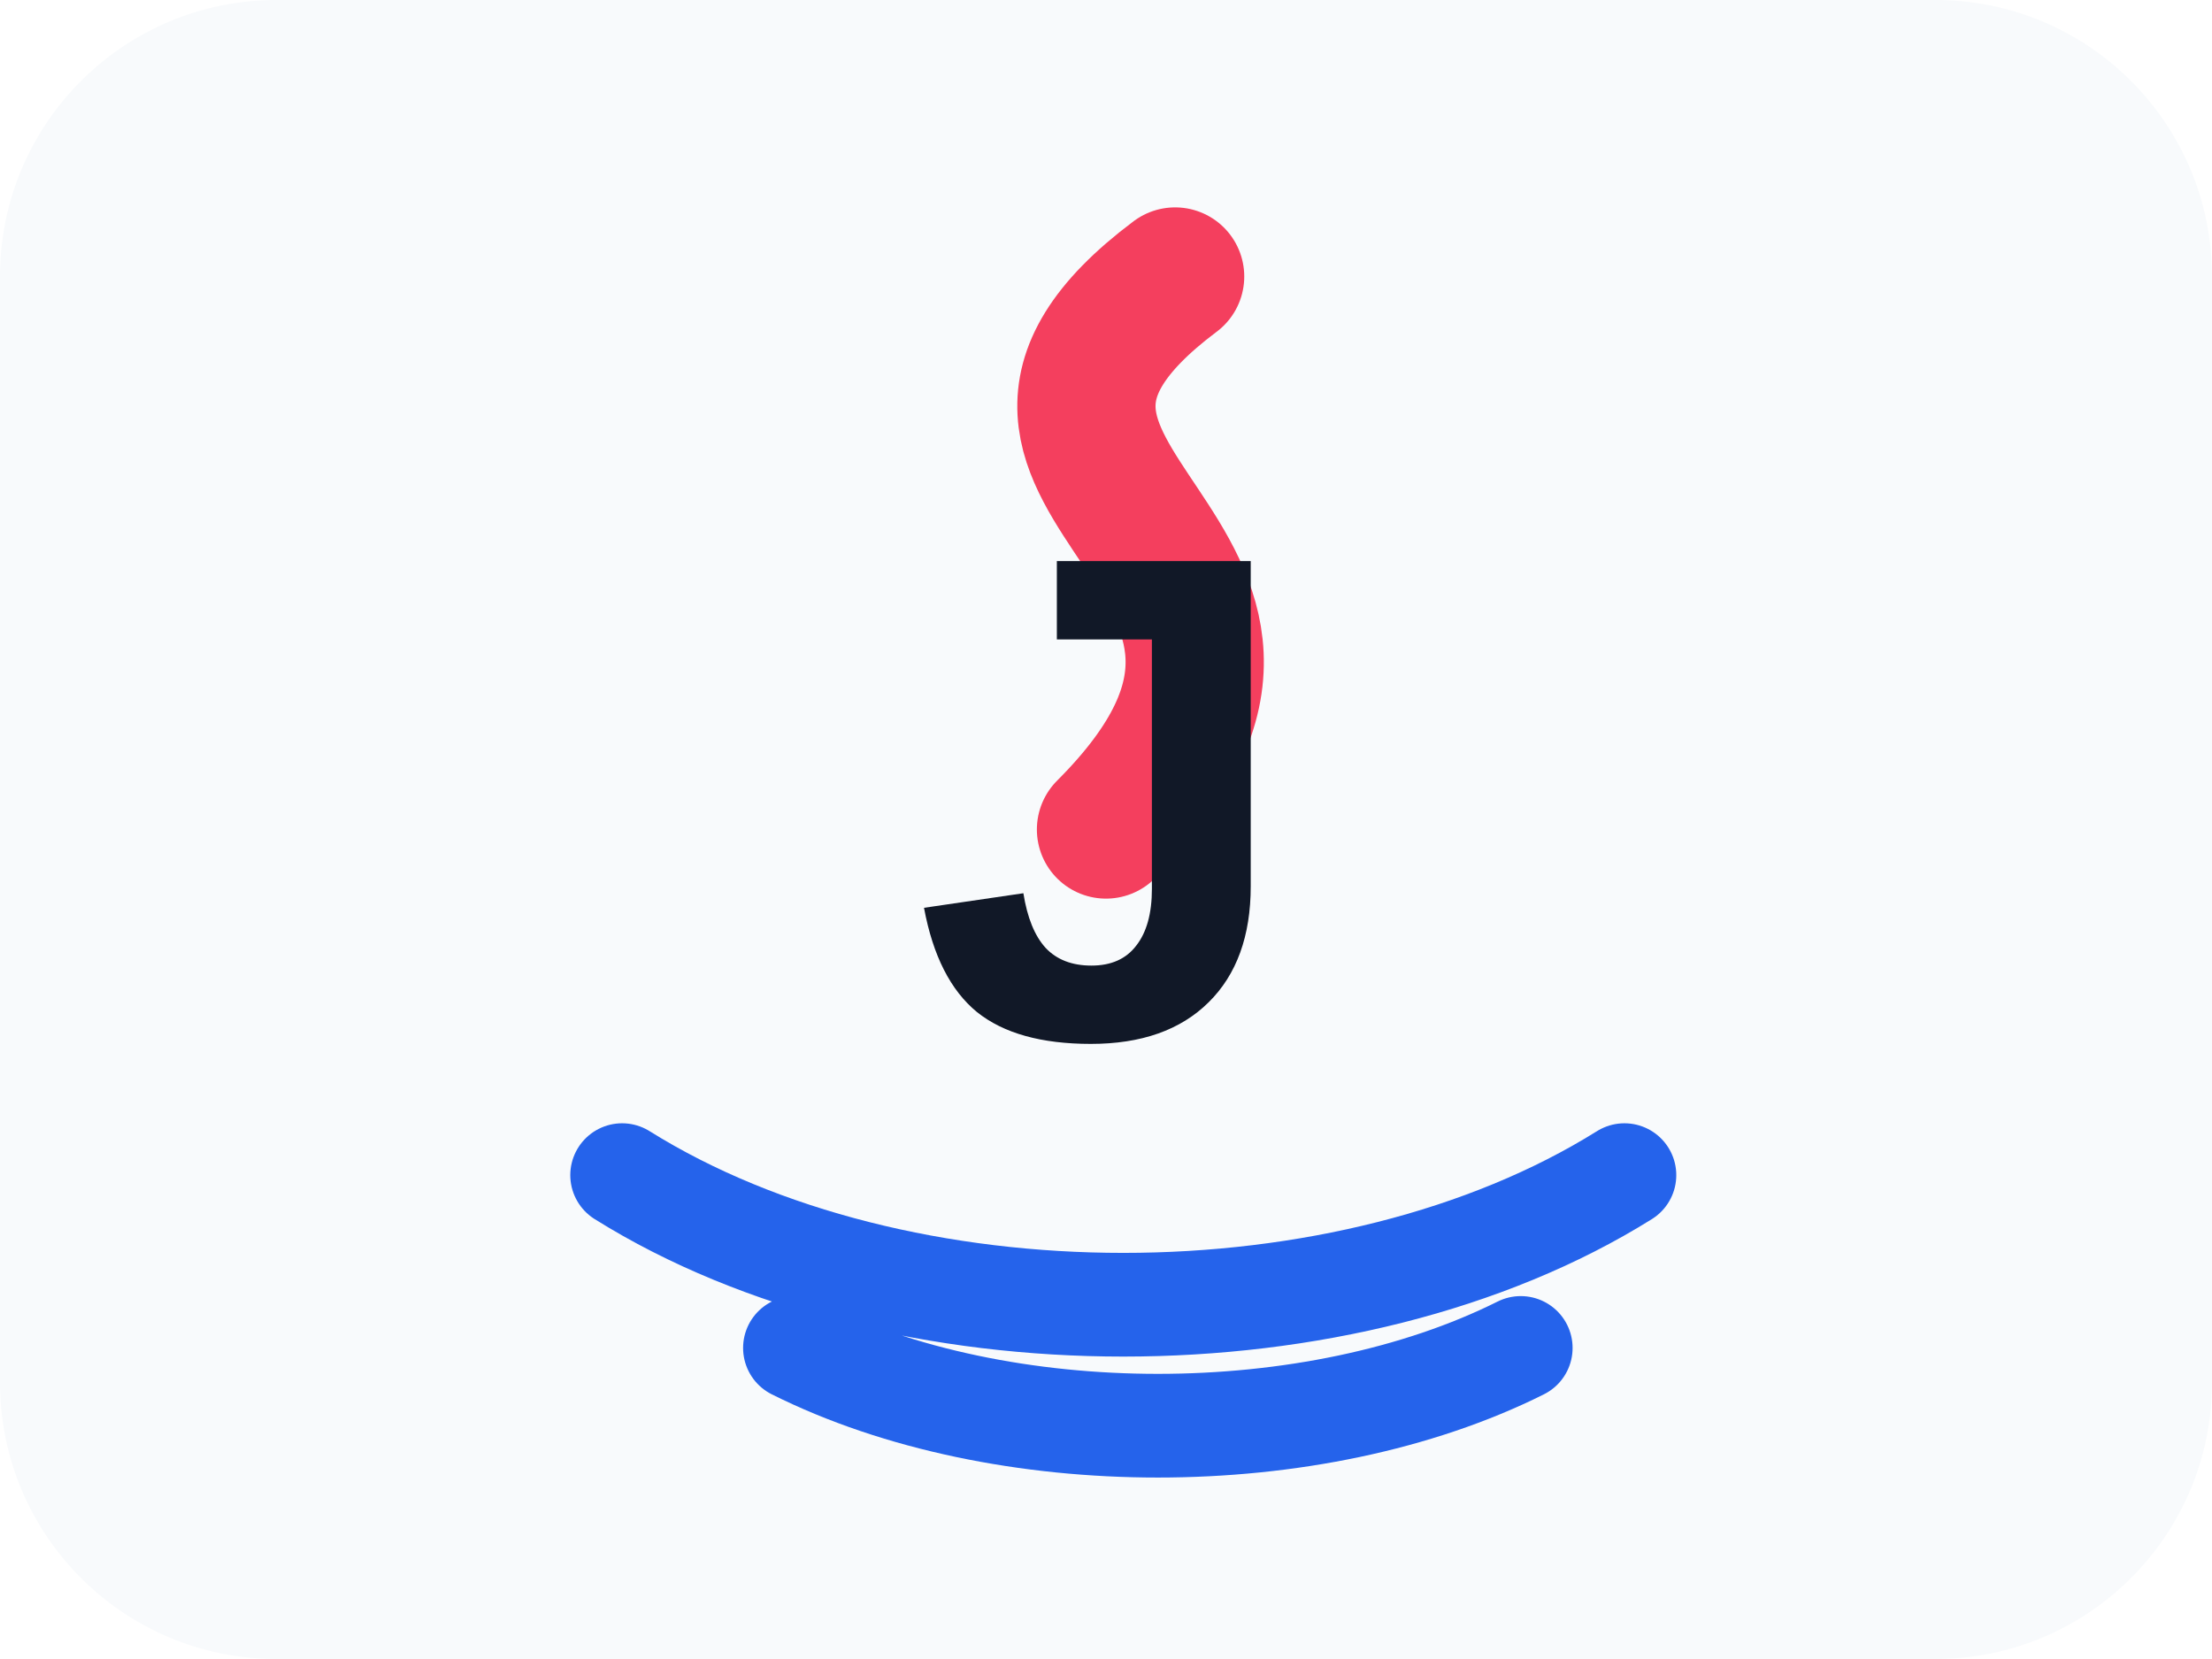
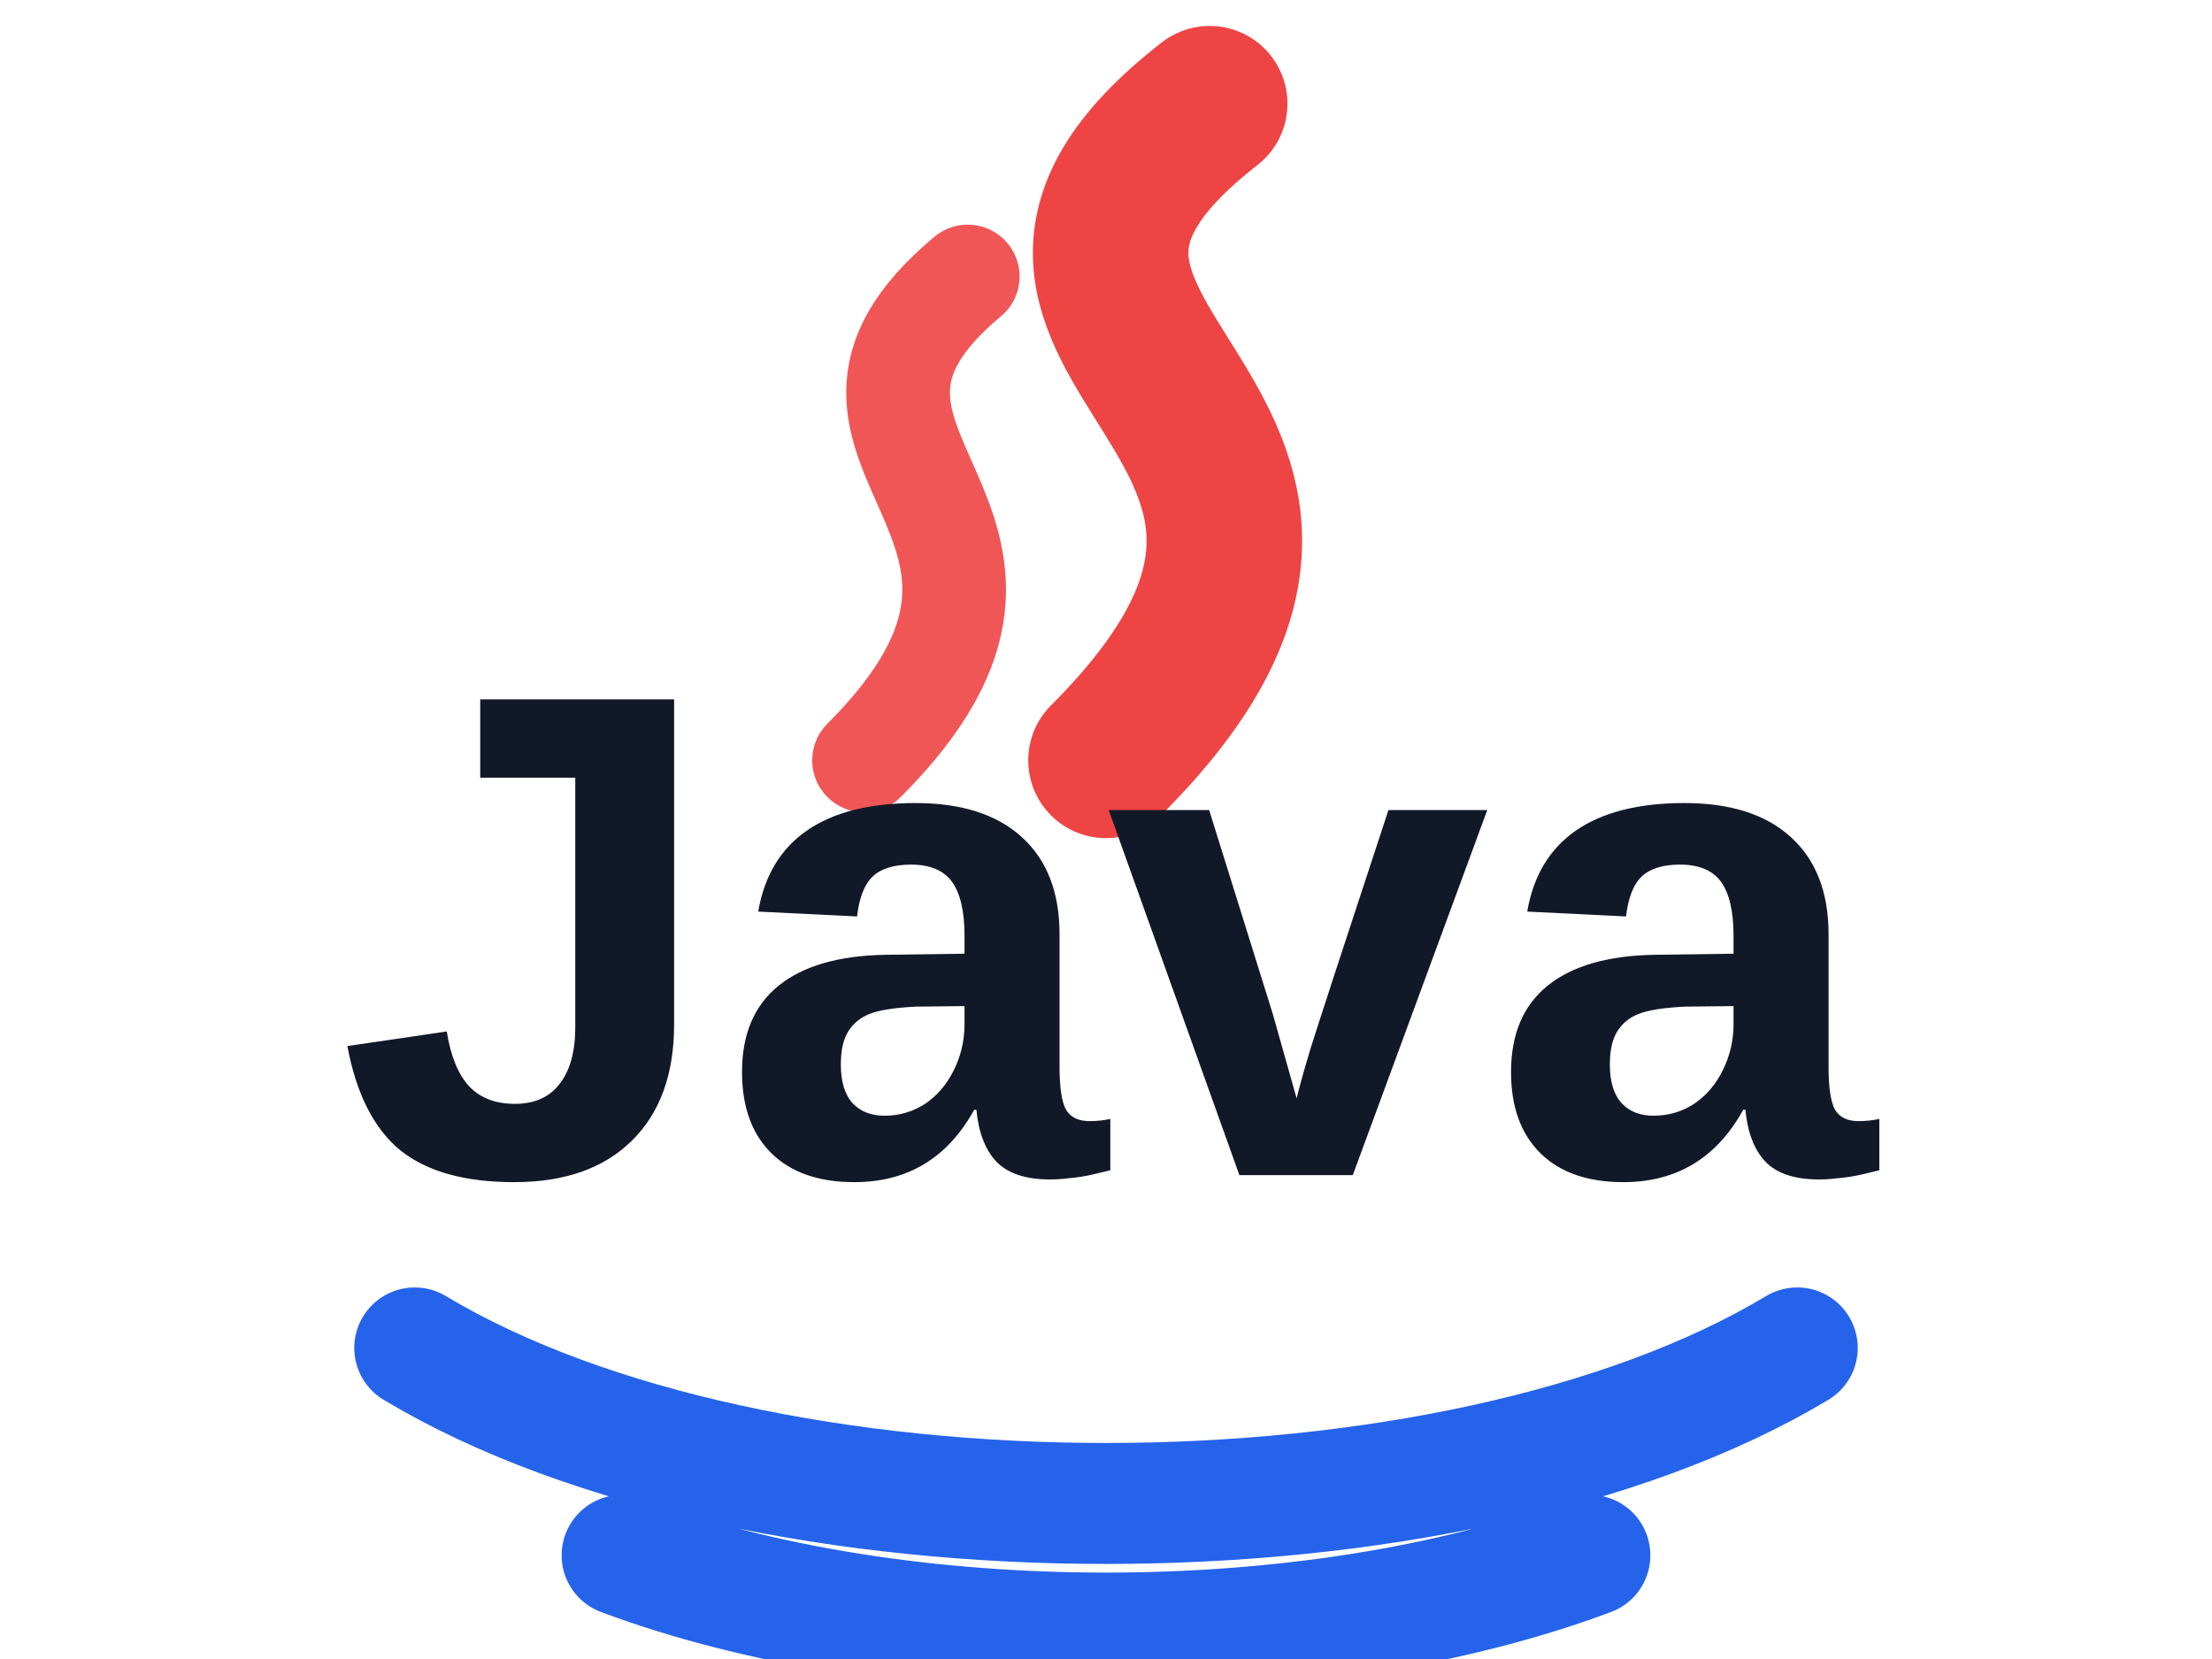
<svg xmlns="http://www.w3.org/2000/svg" viewBox="0 0 64 48" role="img" aria-label="Java course icon">
-   <rect width="64" height="48" rx="8" fill="#f8fafc" />
-   <path d="M34 8c-8 6 6 8-2 16" fill="none" stroke="#f43f5e" stroke-width="4" stroke-linecap="round" />
-   <path d="M18 34c8 5 21 5 29 0M23 39c6 3 15 3 21 0" fill="none" stroke="#2563eb" stroke-width="3" stroke-linecap="round" />
-   <text x="32" y="30" text-anchor="middle" font-family="Arial, sans-serif" font-size="20" font-weight="800" fill="#111827">J</text>
+   <path d="M35 3c-9 7 7 9-3 19" fill="none" stroke="#ef4444" stroke-width="4.5" stroke-linecap="round" />
+   <path d="M28 8c-6 5 4 7-3 14" fill="none" stroke="#ef4444" stroke-width="3" stroke-linecap="round" opacity=".9" />
+   <text x="32" y="34" text-anchor="middle" font-family="Arial, sans-serif" font-size="20" font-weight="900" fill="#111827">Java</text>
+   <path d="M12 39c10 6 30 6 40 0M18 45c8 3 20 3 28 0" fill="none" stroke="#2563eb" stroke-width="3.5" stroke-linecap="round" />
</svg>
